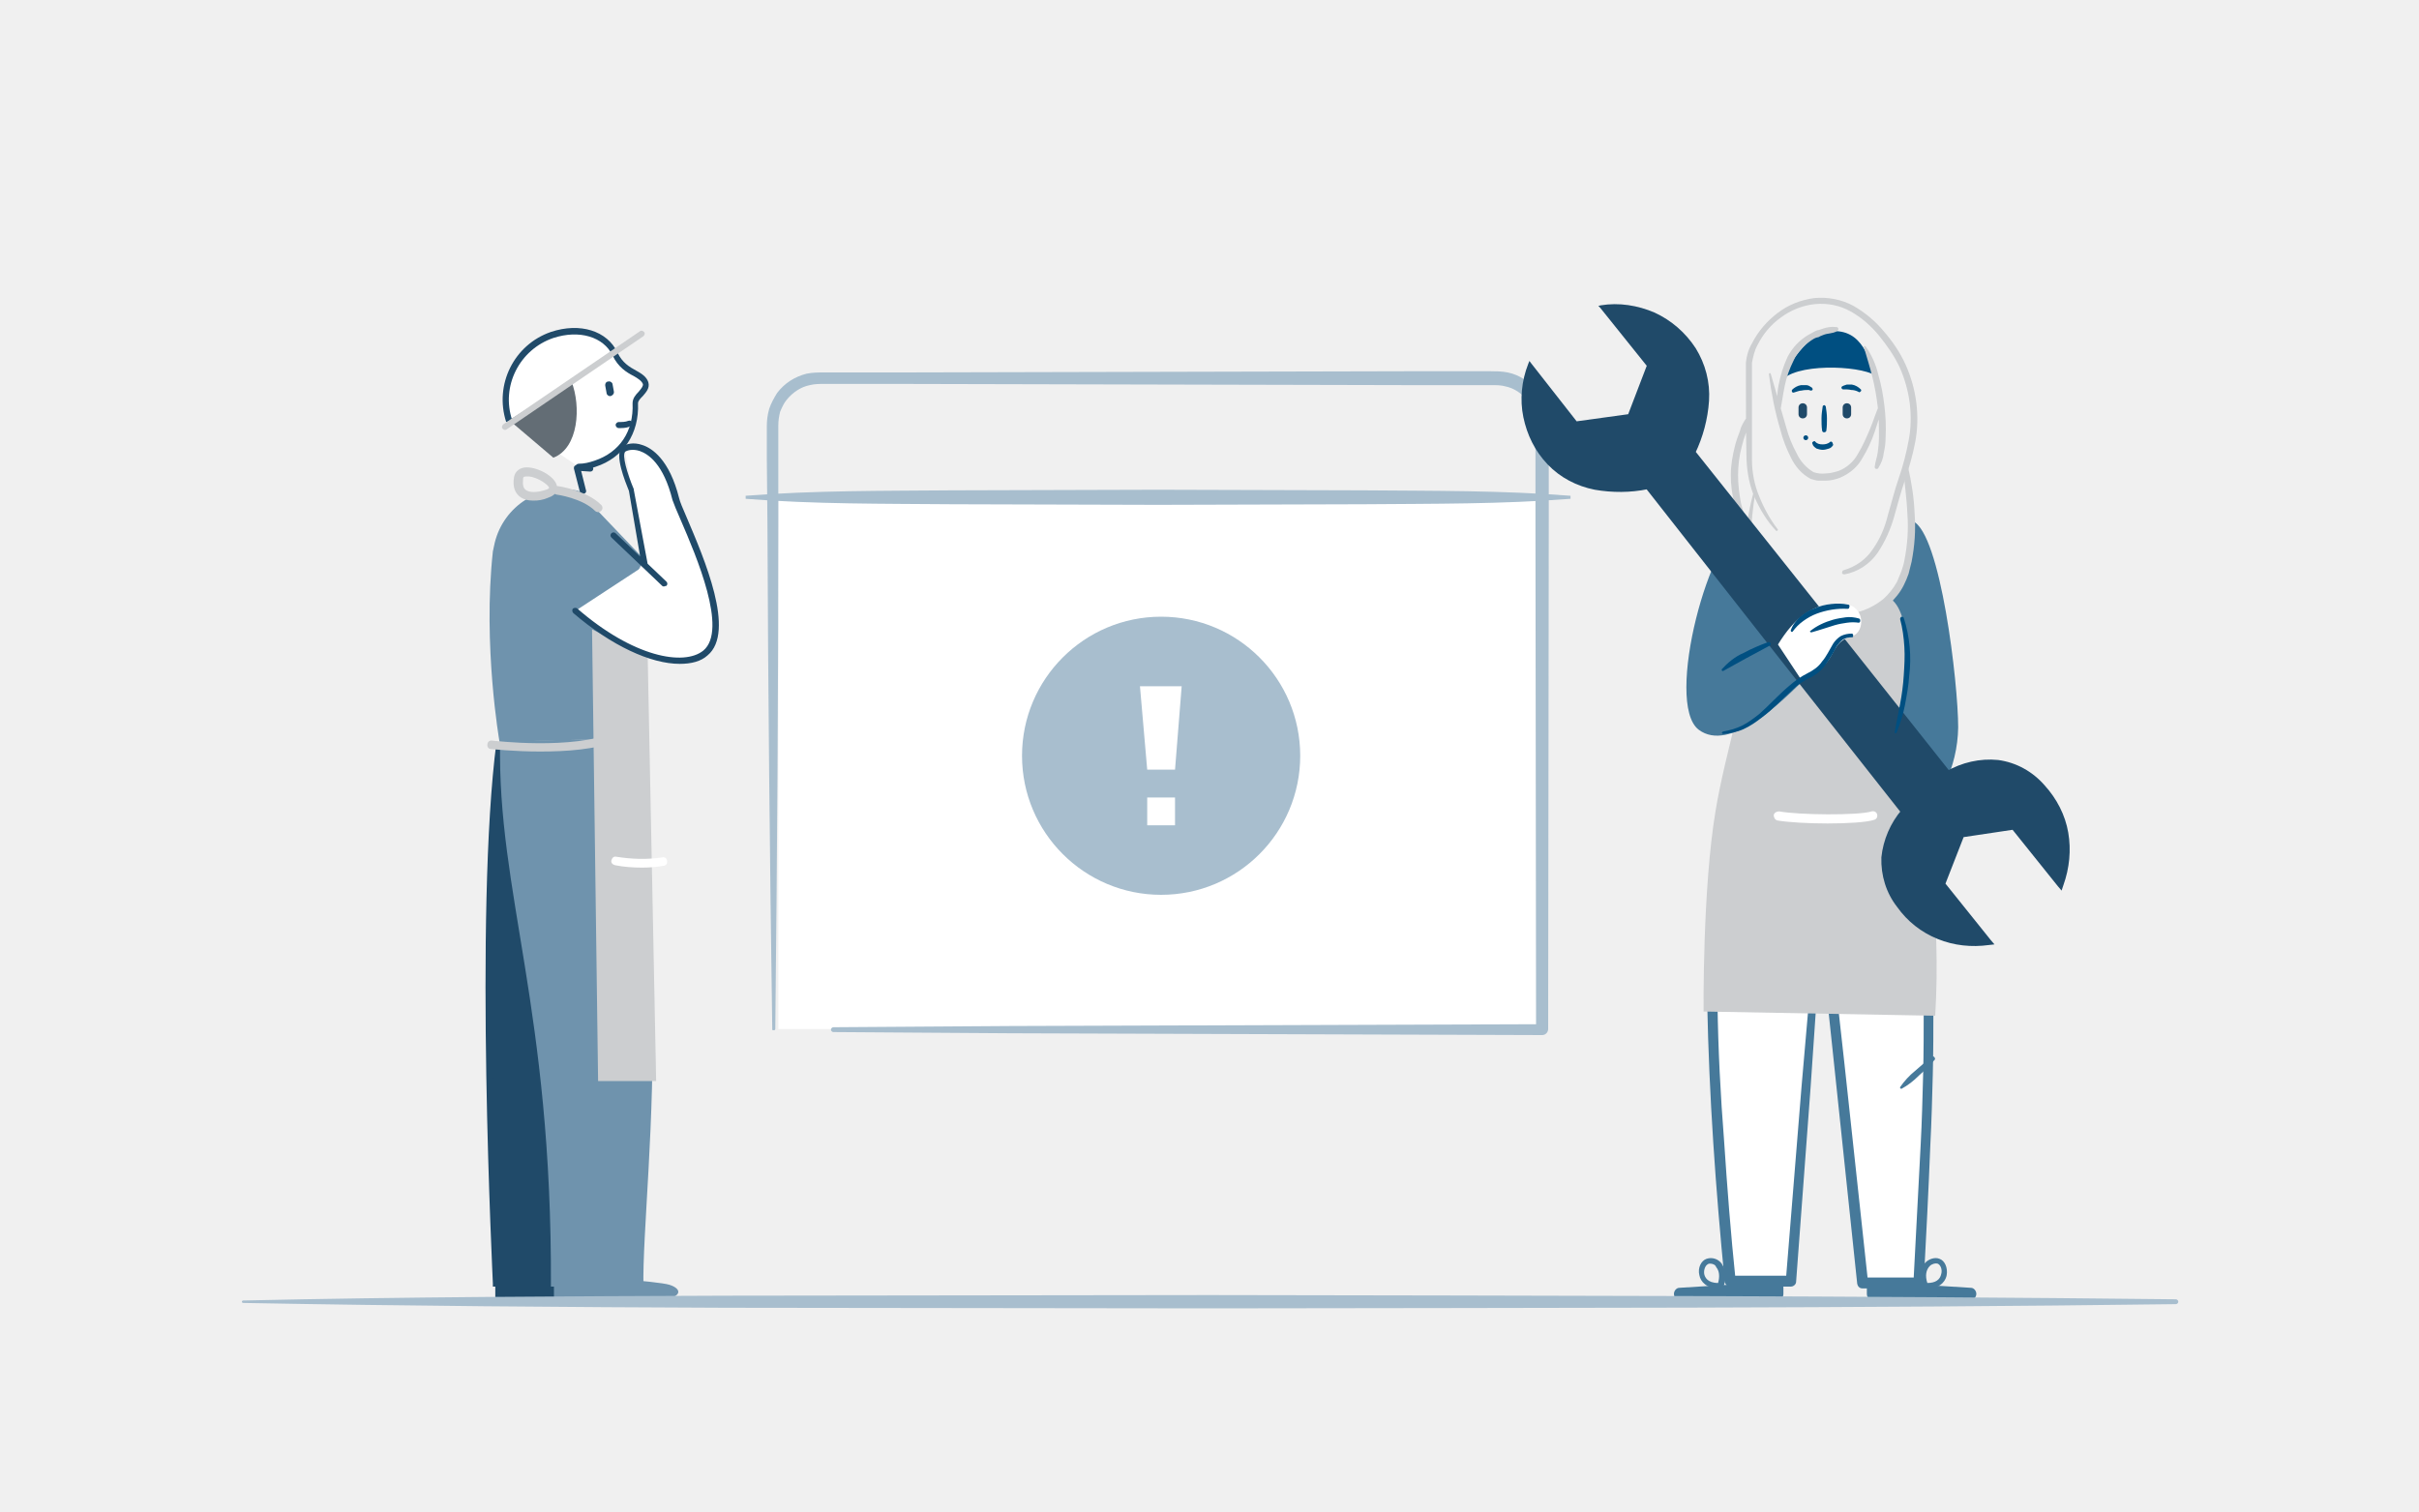
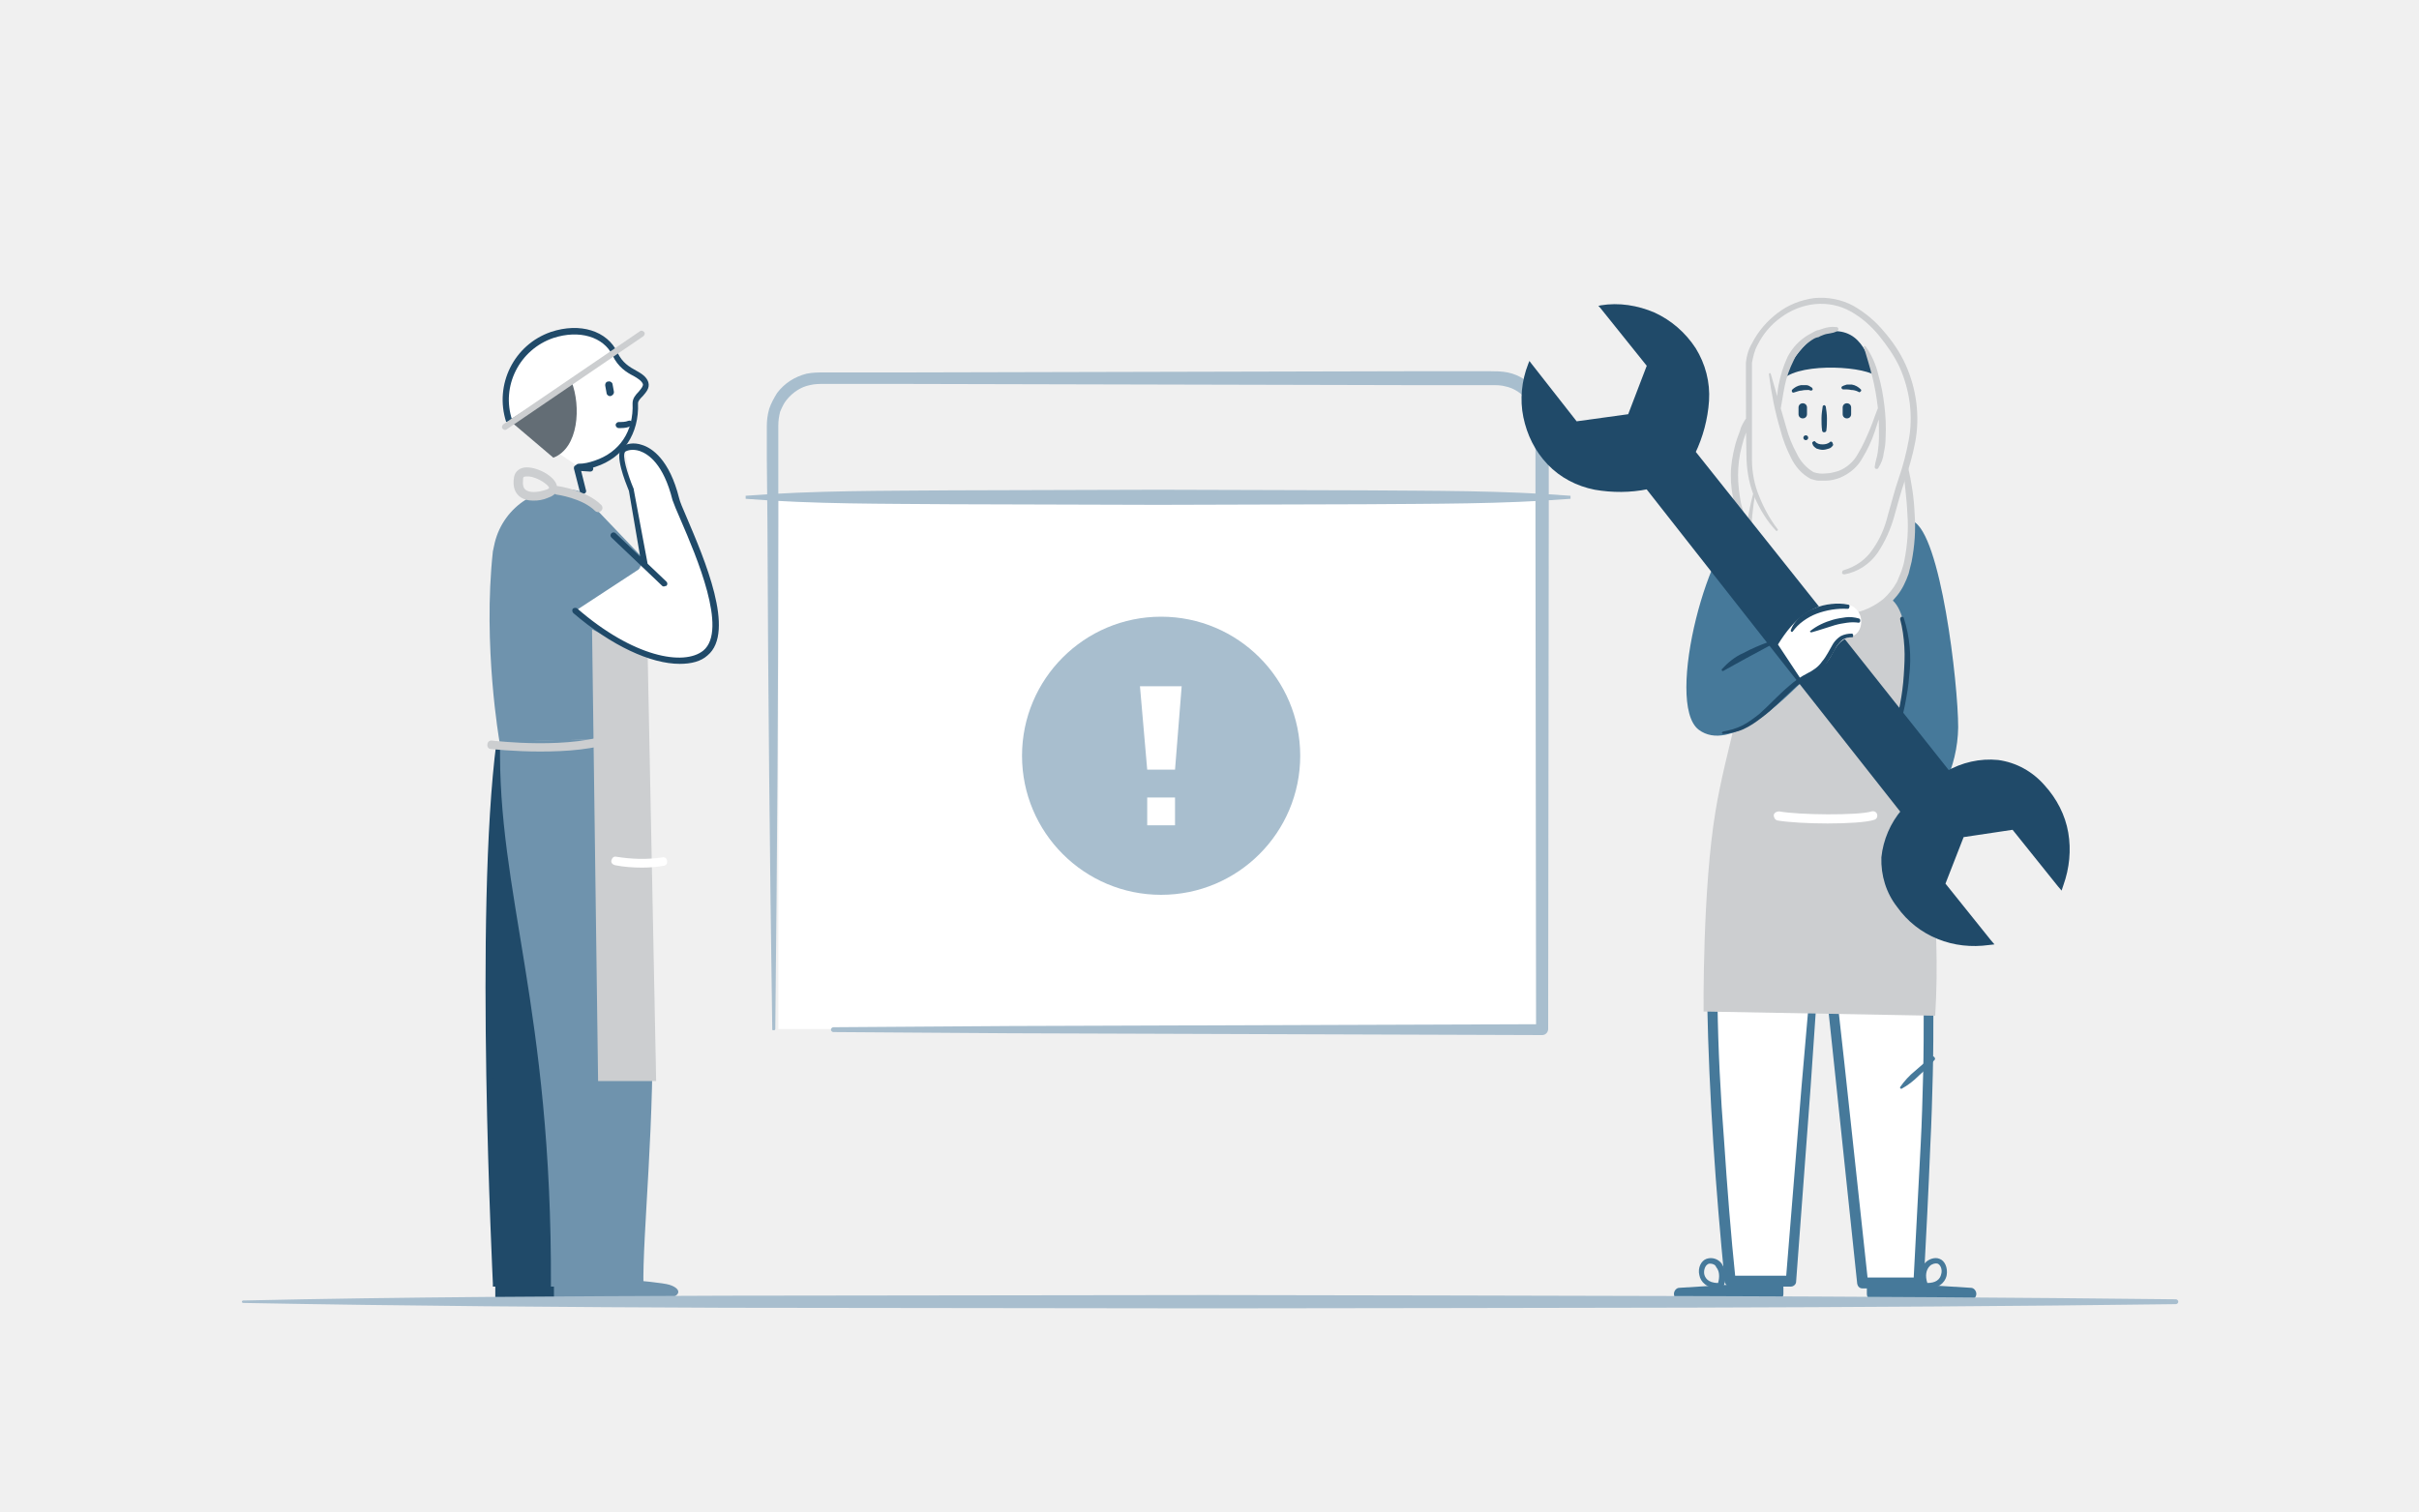
<svg xmlns="http://www.w3.org/2000/svg" width="400" height="250" viewBox="0 0 400 250">
  <path fill="#fff" d="M128.7 81.8H255v88.4H128.7z" />
  <path fill="#a8bece" d="M127.7 170.3c-.4-28-.7-56-.8-84l-.1-10.5v-5.3c0-.9.1-1.9.4-2.9.3-.9.8-1.8 1.3-2.6 1.2-1.6 2.9-2.7 4.9-3.2 1-.2 2-.2 2.8-.2h13.1l42-.1 42-.1h13.1c.8 0 1.9 0 2.9.2 2 .4 3.7 1.6 5 3.2.6.8 1.1 1.7 1.4 2.7.3.9.4 2 .4 2.9v15.8l-.1 84c0 .5-.4 1-1 1l-58.6-.2-29.3-.1-29.3-.2c-.2 0-.4-.2-.4-.4s.2-.4.4-.4l29.3-.2 29.3-.1 58.6-.2-1 1-.1-84V70.6c0-.8-.1-1.5-.3-2.3-.2-.7-.6-1.4-1-2-.9-1.2-2.2-2.1-3.7-2.4-.7-.2-1.4-.2-2.4-.2h-13.1l-42-.1-42-.1h-13.1c-.9 0-1.6 0-2.4.2-1.5.3-2.8 1.2-3.8 2.4-.5.6-.8 1.3-1.1 2-.2.8-.3 1.5-.3 2.3v15.8c0 28-.2 56-.5 84 0 .1-.1.2-.2.2-.2 0-.3 0-.3-.1zm132-87.8c-11.4.9-22.7.8-34.1.9l-34.1.1-34.1-.1c-11.4-.1-22.7 0-34.1-.9V82c11.4-.9 22.7-.8 34.1-.9l34.1-.1 34.1.1c11.4.1 22.7 0 34.1.9v.5z" />
  <path fill="#204A69" d="M82.6 210.9c4.2.1 17.1 1 19 1.6s2.1 1-.3 1.5H82.5l.1-3.1zm12.6 3.9c-5.4 0-12.4-.2-12.8-.2h-.5v-4.1h.6c4 .1 17.1 1 19.1 1.6 1 .3 1.9.6 1.8 1.3 0 .6-.8.9-2.2 1.2-.7.1-3.1.2-6 .2zM83 213.5c5.8.2 16.4.4 18.2 0 .4-.1.7-.2.9-.2-.2-.1-.4-.1-.7-.2-1.7-.6-13.7-1.4-18.4-1.6v2z" />
  <path fill="#6F93AD" d="M91.7 210.9c4.2.1 17.1 1 19 1.6s2.1 1.8-.3 2.3H91.6v-3.9h.1z" />
  <path fill="#fff" d="M287.4 98h5.5v32.5h-5.5V98z" />
  <path fill="#46799A" d="M315.8 110.9l-2.4 10.3h-23.2s-8.8-12.9-1.8-27.4c0 0 2.4 8.7 13.4 8.7 13.2 0 14.6-10.5 14.6-10.5m-38.6 123h16.1c.6 0 1-.4 1-1v-1c0-.6-.4-1-1-1h-.1l-16.1 1c-.5 0-.9.5-.9 1 0 .6.4 1 1 1zm48 0h-16.1c-.6 0-1-.4-1-1v-1c0-.6.4-1 1-1h.1l16.1 1c.5 0 .9.5.9 1 0 .6-.5 1-1 1z" />
-   <path fill="#004f81" d="M310.1 62.1c-2.7-1.7-13.6-2.1-15.7 1.1 0 0 3-6.7 7.1-8.2 6.1-1.4 7.4 3.9 8.6 7.1z" />
+   <path fill="#204A69" d="M310.1 62.1c-2.7-1.7-13.6-2.1-15.7 1.1 0 0 3-6.7 7.1-8.2 6.1-1.4 7.4 3.9 8.6 7.1z" />
  <path fill="#fff" d="M313.4 121.2c6.7 8.5 5.4 39.2 5.4 51.5l-1.6 39.3H308l-7.7-72.2" />
  <path fill="#46799A" d="M313.8 120.9c1.2 1.6 2.2 3.3 2.8 5.2.6 1.8 1.1 3.7 1.4 5.7.6 3.8 1.1 7.6 1.3 11.5.5 7.7.5 15.3.4 23 0 3.8 0 7.6-.1 11.5-.1 3.8-.2 7.6-.4 11.5-.3 7.6-.7 15.3-1.1 22.9 0 .5-.4.9-.9.9H308c-.5 0-.8-.3-.9-.8l-3.8-36.1-1.9-18-1-9c-.4-3-.5-6-.4-9.1 0-.1.1-.3.3-.3.1 0 .2.1.2.2.7 3 1.2 6 1.5 9l1 9 2 18 3.9 36.1-.9-.8h9.3l-.9.9c.4-7.6.8-15.2 1.2-22.9.2-3.8.3-7.6.4-11.4.1-3.8.1-7.6.1-11.5.1-7.6.1-15.3-.4-22.9-.2-3.8-.6-7.6-1.3-11.4-.3-1.9-.7-3.7-1.2-5.5s-1.2-3.4-2.2-5c-.2-.2-.1-.6.1-.7.2-.3.6-.3.7 0zm2.5-34.7c4.6 2 7.5 26.8 7.5 34.1-.1 6.6-3.1 12.9-8.3 17L312 129l4.1-8-4.9-7.9" />
  <path fill="#CCCED0" d="M310 77.2c.1-.9.4-1.6.5-2.4s.2-1.6.2-2.5c0-1.7 0-3.3-.2-5s-.5-3.4-.9-5-.9-3.2-1.4-4.9l.1-.2.2.1c1 1.4 1.7 3 2.1 4.7.5 1.7.8 3.4 1 5.1s.3 3.5.2 5.2c0 .9-.1 1.7-.3 2.6-.1.9-.4 1.7-.9 2.5-.1.2-.3.2-.5.1-.1-.1-.1-.2-.1-.3zm-5.1 17.1c2-.6 3.7-1.8 4.8-3.5 1.2-1.7 2-3.6 2.5-5.7.6-2 1.1-4.1 1.8-6.1s1.2-4 1.6-6.1c.8-4.1.2-8.4-1.5-12.2-.9-1.9-2.1-3.6-3.4-5.2-1.3-1.6-2.9-3-4.7-4-1.8-1-3.8-1.4-5.9-1.2-2 .2-4 1-5.6 2.2-1.7 1.2-3 2.8-3.9 4.6-.5.9-.7 1.9-.9 2.9v16c0 2.1.4 4.2 1.2 6.1.8 2 1.8 3.8 3.1 5.5l-.1.2h-.2c-1.5-1.6-2.6-3.4-3.5-5.4s-1.3-4.2-1.4-6.4c-.1-4.3-.1-8.5-.1-12.8V60c.1-1.1.4-2.2 1-3.2 1-2 2.5-3.7 4.2-5 1.8-1.4 3.9-2.2 6.1-2.5 2.2-.2 4.5.2 6.5 1.3 1.9 1.1 3.6 2.5 5 4.2 1.4 1.6 2.7 3.5 3.6 5.5 1.8 4 2.4 8.5 1.6 12.8-.4 2.1-1 4.2-1.7 6.3-.7 2-1.2 4-1.8 6.1-.6 2.1-1.5 4.1-2.7 5.9-1.3 1.9-3.3 3.2-5.5 3.6-.2 0-.4-.1-.4-.2 0-.3.1-.5.3-.5zm-15.4-25c-.2.8-.4 1.5-.8 2.3-.3.8-.5 1.5-.7 2.3-.4 1.5-.6 3.1-.6 4.7s.2 3.1.5 4.7c.4 1.5.9 3 1.4 4.6l-.1.2-.2-.1c-1-1.3-1.7-2.9-2.1-4.5-.5-1.6-.7-3.3-.7-4.9 0-1.7.3-3.3.7-4.9.2-.8.5-1.6.8-2.4.2-.8.6-1.5 1.1-2.2.1-.1.3-.2.5 0 .2 0 .3.1.2.2zm14.2-14.5c-.7.4-1.5.3-2.2.6l-.5.2c-.2.1-.3.2-.5.2-.4.1-.7.3-1 .5-1.2.8-2.3 1.9-2.9 3.3-.7 1.4-1.2 2.8-1.5 4.3s-.5 3-.8 4.6c0 .1-.1.1-.2.1l-.1-.1c-.2-1.6-.2-3.2.1-4.8.3-1.6.8-3.2 1.5-4.7.8-1.5 1.9-2.7 3.4-3.6l1.1-.6c.2-.1.4-.2.6-.2l.6-.2c.8-.3 1.6-.4 2.4-.3.2 0 .3.2.3.4l-.3.3zm7.6 12.1c-.3 1.5-.8 3-1.3 4.5s-1.2 3-2 4.3c-.8 1.5-2.1 2.6-3.7 3.3-.8.3-1.6.5-2.4.5h-1.2c-.4 0-.9-.2-1.3-.3-1.5-.8-2.6-2.1-3.3-3.6-.7-1.4-1.3-2.9-1.7-4.5-.9-3-1.5-6.1-1.9-9.2 0-.1.1-.2.2-.2l.1.1 2.6 9c.4 1.5 1 2.9 1.7 4.2.6 1.3 1.6 2.4 2.8 3.1.6.2 1.3.3 2 .2.7 0 1.4-.2 2.1-.4 1.3-.5 2.5-1.5 3.2-2.8.8-1.3 1.4-2.7 2-4.1s1-2.9 1.7-4.3c.1-.2.3-.2.5-.1-.2 0-.1.1-.1.3z" />
  <path fill="#fff" d="M290.3 121.2c-8.9 6.4-8.5 45.9-4.2 90.8h10l5-64.3" />
  <path fill="#46799A" d="M290.6 121.6c-1.3 1.3-2.3 2.8-2.9 4.5-.7 1.8-1.2 3.6-1.6 5.4-.8 3.7-1.3 7.5-1.6 11.3-.6 7.6-.6 15.3-.5 23s.5 15.4 1.1 23c.5 7.6 1.1 15.3 1.9 23l-.9-.8h10l-.8.8 2.6-32.1 1.4-16.1c.5-5.4 1-10.7 1.6-16 0-.1.2-.2.3-.2.1 0 .2.1.2.2-.2 5.4-.5 10.7-.9 16.1l-1.1 16.1L297 212c0 .4-.4.8-.9.8h-10c-.4 0-.8-.3-.9-.8-1.5-15.3-2.6-30.7-2.9-46.2-.1-7.7 0-15.4.6-23.2.3-3.9.8-7.7 1.7-11.5.4-1.9 1-3.8 1.8-5.6.7-1.9 2-3.6 3.6-4.8.2-.2.6-.1.7.1s.2.6-.1.8z" />
  <path fill="#CCCED0" d="M293.5 126.6c-.1.5-.2 1.1-.4 1.5l-.6 1.5c-.4 1-.8 2-1.1 3-.4 1-.8 2-1.2 2.9-.4 1-.9 2-1.5 2.8h-.2l-.1-.1c.2-1.1.5-2.1.9-3.1s.8-2 1.1-3c.4-1 .8-2 1.2-2.9l.6-1.5c.2-.5.4-1 .7-1.4.1-.1.3-.1.5 0 .1.1.1.2.1.3z" />
  <path fill="#46799A" d="M319.9 175.3c-.8.9-1.7 1.8-2.6 2.6-.9.9-1.8 1.6-2.9 2.2l-.2-.1v-.2c.7-1 1.5-1.9 2.5-2.7.9-.8 1.8-1.6 2.8-2.3.1-.1.3-.1.4.1.1.2.1.3 0 .4z" />
-   <path fill="#004f81" d="M287.9 109c-.2-.1-.6-.2-.9-.4l-.9-.3c-.3-.1-.6-.1-1-.2l-1-.3-.1-.2.1-.1c.7-.3 1.5-.3 2.2-.1.4.1.7.2 1 .4.4.2.7.4.9.7.1.1.1.3 0 .4-.1.2-.2.2-.3.1z" />
+   <path fill="#204A69" d="M287.9 109c-.2-.1-.6-.2-.9-.4l-.9-.3c-.3-.1-.6-.1-1-.2l-1-.3-.1-.2.1-.1c.7-.3 1.5-.3 2.2-.1.4.1.7.2 1 .4.4.2.7.4.9.7.1.1.1.3 0 .4-.1.2-.2.2-.3.1z" />
  <path fill="#CCCED0" d="M311.4 126.4c.3.4.6.9.7 1.4l.6 1.5c.4 1 .8 2 1.2 2.9s.8 2 1.1 3c.4 1 .7 2 .9 3.1l-.1.2-.1-.1c-.6-.9-1.1-1.8-1.5-2.8l-1.2-2.9-1.2-3-.6-1.5c-.2-.5-.4-1-.4-1.5 0-.2.1-.3.3-.3.2-.1.2-.1.3 0z" />
-   <path fill="#004f81" d="M301.9 67.2c.1.7.2 1.3.2 2s0 1.3-.1 2c0 .2-.2.3-.4.3-.1 0-.3-.1-.3-.3-.1-.7-.1-1.3-.1-2s.1-1.3.2-2c0-.1.2-.2.3-.2l.2.2z" />
+   <path fill="#204A69" d="M301.9 67.2c.1.7.2 1.3.2 2s0 1.3-.1 2c0 .2-.2.3-.4.3-.1 0-.3-.1-.3-.3-.1-.7-.1-1.3-.1-2s.1-1.3.2-2c0-.1.2-.2.3-.2l.2.2z" />
  <path fill="#204A69" d="M305.4 69.2c-.4 0-.7-.3-.7-.7v-1.1c0-.4.3-.7.7-.7.4 0 .7.3.7.7v1.1c0 .4-.3.7-.7.7zm-7.3 0c-.4 0-.7-.3-.7-.7v-1.1c0-.4.3-.7.7-.7.4 0 .7.3.7.7v1.1c0 .4-.3.7-.7.7z" />
-   <path fill="#004f81" d="M303.2 73.5c-.2.3-.4.6-.8.7-.3.1-.7.2-1 .2s-.7-.1-1-.2c-.3-.2-.6-.4-.7-.8-.1-.2 0-.3.2-.4.1-.1.3 0 .3.1.3.3.7.4 1.2.4.4 0 .9-.1 1.2-.4.1-.1.3-.1.4.1.1.1.1.2 0 .3h.2zm1.3-9.5c.2-.2.6-.3.9-.4h.8c.6.1 1.1.4 1.5.8.1.1.1.3-.1.4-.1.1-.2.1-.3 0-.4-.2-.8-.3-1.2-.3-.4-.1-.8-.1-1.2-.1h-.1c-.2 0-.3-.1-.3-.4-.1.2-.1.1 0 0zm-5.4.5c-.4 0-.8 0-1.2.1-.4 0-.8.2-1.2.3-.2.1-.3 0-.4-.1v-.3c.4-.4.9-.7 1.5-.8h.9c.3 0 .6.2.9.4.1.1.2.3.1.4s-.2.1-.3.1l-.3-.1z" />
-   <circle cx="298.6" cy="72.4" r=".4" fill="#004f81" />
+   <path fill="#204A69" d="M303.2 73.5c-.2.3-.4.6-.8.7-.3.1-.7.2-1 .2s-.7-.1-1-.2c-.3-.2-.6-.4-.7-.8-.1-.2 0-.3.2-.4.1-.1.3 0 .3.1.3.3.7.4 1.2.4.4 0 .9-.1 1.2-.4.1-.1.3-.1.4.1.1.1.1.2 0 .3h.2zm1.3-9.5c.2-.2.6-.3.9-.4h.8c.6.1 1.1.4 1.5.8.1.1.1.3-.1.4-.1.1-.2.1-.3 0-.4-.2-.8-.3-1.2-.3-.4-.1-.8-.1-1.2-.1h-.1c-.2 0-.3-.1-.3-.4-.1.2-.1.1 0 0zm-5.4.5c-.4 0-.8 0-1.2.1-.4 0-.8.2-1.2.3-.2.1-.3 0-.4-.1v-.3c.4-.4.9-.7 1.5-.8h.9c.3 0 .6.2.9.4.1.1.2.3.1.4s-.2.1-.3.1l-.3-.1z" />
+   <circle cx="298.6" cy="72.4" r=".4" fill="#204A69" />
  <path fill="#46799A" d="M318.7 213.1h-.4c-.2 0-.3-.1-.4-.3-.8-2.3 0-3.5.5-4 .6-.6 1.6-.9 2.3-.6.9.3 1.4 1.5 1.2 2.7-.1.6-.7 2.2-3.2 2.2zm0-.9c1.3 0 2.1-.5 2.3-1.5.2-.7-.1-1.5-.6-1.7-.3-.1-.9 0-1.3.4-.6.6-.8 1.6-.4 2.8zm-34.5.9c-2 0-3-1.1-3.2-2.2-.3-1.2.3-2.4 1.2-2.7.9-.3 1.9 0 2.5.8l.1.2c.4.6.9 1.7.2 3.6-.1.2-.2.3-.4.3h-.4zm-1.4-4.1c-.1 0-.3 0-.4.1-.4.2-.7.9-.6 1.6.1.5.5 1.5 2.3 1.5.3-1.1.2-2-.3-2.6l-.1-.2c-.1-.2-.5-.4-.9-.4z" />
  <path fill="#fff" d="M95.7 77.2c.9 0 1.9-.2 2.8-.6 4.6-1.5 6.8-5.5 6.6-10 0-1.3 2.1-2.1 1.7-3.4-.6-1.7-3.6-1.6-5.1-4.8-1.7-3.6-6.2-4.6-10.4-3.2-5.9 2-9.1 8.4-7.1 14.3" />
  <path fill="#204A69" d="M95.7 77.7c-.3 0-.5-.2-.5-.5s.2-.5.5-.5c.9 0 1.7-.2 2.6-.5 4.2-1.4 6.5-4.9 6.3-9.5 0-.8.5-1.4 1-1.9.5-.6.8-1 .7-1.3-.2-.5-.8-.9-1.5-1.3-1.2-.6-2.6-1.5-3.5-3.4-1.5-3.1-5.5-4.3-9.8-2.9-5.6 1.9-8.7 8-6.8 13.6l-1 .3c-2-6.2 1.3-12.8 7.4-14.9 4.8-1.6 9.3-.2 11 3.4.8 1.7 2 2.4 3.1 3 .9.5 1.7 1 2 1.9.3 1-.4 1.7-.9 2.3-.4.4-.8.8-.8 1.2.2 5-2.4 9-7 10.5-.8.3-1.7.5-2.8.5zm-11.9-7.9l.4-.2-.4.2z" />
  <path fill="#636D75" d="M94.5 63.1c1.6 4.1 1.2 11-3 12.6l-7.3-6.2 10.3-6.4z" />
  <path fill="#204A69" d="M82.6 122.8c-3.7 28.5-.6 89.5-.6 89.5h14l1.2-51.1" />
  <path fill="#204A69" d="M96.5 212.8h-15v-.5c0-.6-3.1-61.4.6-89.6l1.1.1c-3.5 26.8-.9 83-.6 88.9h12.9l1.2-50.6h1.1l-1.3 51.7z" />
  <path fill="#6F93AD" d="M105.5 122.1s1.5 21.6 2.3 43.9c.6 18.7-1.6 38.3-1.4 46.8H91.1c.2-46.2-8.9-65.1-8.4-90.2" />
  <path fill="#6F93AD" d="M81.5 91.2c-1.7 15.6 1.1 31.5 1.1 31.5l23-.6-.3-14.1-5.3-2.9 6.5-12.6-4.3-4.5-6.5-6.8c-6.2-1.5-12.4 2.4-13.9 8.6-.1.5-.2 1-.3 1.4z" />
  <path fill="#CCCED0" d="M97.9 104.1l1 74.7h9.6l-1.4-70.2-9.2-4.5z" />
  <path fill="#fff" d="M95.2 101c9 7.8 17.9 10.1 21.6 7 5.5-4.6-4.3-22.8-4.9-25.5-2.3-9.2-7.4-9.2-8.6-8.2l1.2 6.8 2.3 12.3" />
  <path fill="#204A69" d="M112.4 109.8c-4.8 0-11.3-3-17.6-8.4-.2-.2-.2-.5-.1-.7.2-.2.5-.2.7-.1 9.3 8.1 17.7 9.6 20.9 7 4.1-3.4-1.2-15.7-3.7-21.5-.7-1.6-1.2-2.8-1.4-3.4-1.5-6-4-7.6-5.4-8.1-1.2-.4-2.1-.1-2.4.1-.6.5.3 3.6 1.4 6.2v.1l2.3 12.3c0 .3-.1.5-.4.6s-.5-.1-.6-.4L104 81.2c-.6-1.5-2.5-6.1-1.1-7.3.6-.5 1.9-.8 3.3-.3 1.6.5 4.5 2.4 6.1 8.8.1.5.6 1.7 1.3 3.3 2.8 6.6 8.1 18.8 3.4 22.7-1.1 1-2.7 1.4-4.6 1.4zM109.8 97c-.1 0-.2 0-.3-.1l-8.4-8c-.2-.2-.2-.5 0-.7s.5-.2.7 0l8.4 8c.2.2.2.5 0 .7-.2 0-.3.1-.4.1zM96.4 81.8c-.2 0-.4-.2-.5-.4l-1-3.9c0-.2 0-.3.1-.4s.2-.2.4-.2l2.2.1c.3 0 .5.3.5.5 0 .3-.2.5-.5.5l-1.5-.1.8 3.2c.1.3-.1.5-.4.6l-.1.1z" />
  <path fill="#CCCED0" d="M89.3 124.3c-4.3 0-7.8-.4-8.1-.4-.4 0-.7-.4-.6-.8 0-.4.4-.7.8-.6.1 0 13.4 1.6 20.2-1.4.4-.2.8 0 1 .4s0 .8-.4 1c-3.7 1.5-8.7 1.8-12.9 1.8z" />
  <path fill="#fff" d="M106.2 143.5c-1.5 0-3-.1-4.5-.4-.4-.1-.7-.4-.6-.8.1-.4.4-.7.8-.6 2.5.4 5.1.5 7.6.1.4-.1.8.2.8.6.1.4-.2.8-.6.8-1.1.2-2.3.3-3.5.3z" />
  <path fill="#CCCED0" d="M290.7 101.3l-.7 6.7s-4.9 17.4-6.3 26c-2.2 13-2 33.3-2 33.3l38.3.7c.5-8.2.2-16.5-.7-24.7-1.5-12.4-5.3-25-5-26.3.7-2.7 2.4-15.1-1.7-18-.5-.4-1.3 2-6.8 3.2-3.8.9-15.1-.9-15.1-.9zM88.2 82.8c-.9 0-1.7-.2-2.3-.7s-1.2-1.4-.9-3.2c.2-1 1-1.6 2.1-1.6 1.9 0 4.7 1.5 5 3.1.1.4.1 1.4-1.4 1.9-.9.4-1.7.5-2.5.5zm-1.1-4c-.6 0-.6.2-.6.4-.1.9 0 1.5.4 1.8.6.5 1.9.5 3.4 0 .4-.1.5-.3.5-.3 0-.4-1.7-1.7-3.3-1.9h-.4zm11.8 5.9c-.2 0-.4-.1-.5-.2-2.1-2.1-6.3-2.7-6.4-2.7-.4-.1-.7-.4-.6-.8s.4-.7.8-.6c.2 0 4.8.7 7.2 3.1.3.3.3.7 0 1-.1.1-.3.2-.5.2zM83.5 71.1c-.2 0-.3-.1-.4-.2-.2-.2-.1-.5.1-.7l22.6-15.4c.2-.2.5-.1.7.1.2.2.1.5-.1.7L83.8 71c-.1.1-.2.1-.3.1z" />
  <path fill="#204A69" d="M102.7 70.8h-.4c-.3 0-.5-.3-.5-.5 0-.3.3-.5.5-.5.6 0 1.1 0 1.6-.2.3-.1.5 0 .6.3s0 .5-.3.6c-.3.2-.9.3-1.5.3zm-2.1-7.7c.3-.1.7.2.7.5l.2 1.1c.1.4-.2.7-.5.8-.3.1-.7-.2-.7-.5l-.2-1.1c-.1-.4.1-.8.5-.8z" />
  <path fill="#46799A" d="M288.7 86.6c-5.8.9-13.6 29.7-7.8 34.1 5.1 3.8 13.6-4.4 18-8.9l-3.8-5.2-2.6-.1" />
  <path fill="#CCCED0" d="M315.5 77.2c.6 2.6 1 5.2 1.1 7.8.2 2.7 0 5.3-.5 7.9l-.5 2c-.2.6-.5 1.3-.8 1.9-.6 1.2-1.5 2.3-2.5 3.2-2.1 1.8-4.8 2.7-7.6 2.7-2.7.2-5.4-.1-8-.9-1.3-.4-2.6-1-3.7-1.8s-2-1.9-2.7-3.1c-1.2-2.4-1.8-5.1-1.6-7.8.1-2.6.6-5.3 1.3-7.8l.2-.1.1.2c-.5 2.6-.7 5.1-.8 7.7-.1 2.5.4 5.1 1.6 7.3.6 1.1 1.4 2 2.4 2.8 1 .7 2.2 1.3 3.4 1.6 2.5.7 5 .9 7.6.8 2.5 0 4.9-.9 6.9-2.5.9-.8 1.7-1.8 2.3-2.9l.7-1.7c.2-.6.4-1.2.5-1.8.5-2.5.7-5.1.5-7.7-.1-2.6-.5-5.1-.7-7.8 0-.2.1-.4.3-.4.3.2.5.3.5.4z" />
  <path fill="#204A69" d="M272.3 60.5l-7.7-9.6-.3-.3.4-.1c3-.5 6.1 0 8.9 1.2 2.8 1.3 5.1 3.3 6.8 5.9 1.6 2.6 2.4 5.6 2.2 8.7-.2 3-1 6-2.3 8.7v-.4l21.1 26.5 21.1 26.6-.7-.1c2.6-1.5 5.6-2.2 8.6-1.9 3 .4 5.7 1.9 7.7 4.2 2 2.2 3.4 4.9 3.9 7.8.5 2.9.2 5.9-.8 8.7l-.3.9-.6-.7-7.7-9.6.5.2-8.7 1.3.4-.3-3.2 8.2-.1-.5 7.7 9.6.6.7-.9.1c-2.9.4-5.8.1-8.5-1s-5-2.9-6.7-5.3c-1.8-2.3-2.7-5.2-2.6-8.2.3-2.9 1.5-5.7 3.4-7.9v.7l-21.2-26.9-10.6-13.5-10.6-13.5.4.2c-2.9.6-5.9.6-8.8.1-3-.6-5.7-2-7.8-4.2-2.1-2.2-3.4-4.9-4-7.8s-.3-6 .8-8.8l.2-.5.3.4 7.6 9.7-.2-.1 8.7-1.2-.1.1 3.1-8.1z" />
-   <path fill="#004f81" d="M292.6 106.8l-3.9 2.1-3.8 2.1-.2-.1v-.2c1-1.1 2.2-2.1 3.6-2.7 1.3-.7 2.7-1.3 4.1-1.8.2 0 .3.1.4.2 0 .2 0 .4-.2.4z" />
+   <path fill="#204A69" d="M292.6 106.8l-3.9 2.1-3.8 2.1-.2-.1v-.2c1-1.1 2.2-2.1 3.6-2.7 1.3-.7 2.7-1.3 4.1-1.8.2 0 .3.1.4.2 0 .2 0 .4-.2.4z" />
  <path fill="#fff" d="M294 106.6c2.7-4.4 5.7-6.8 10.2-6.8s4.2 4.8 2.1 5.4c-3.7 1-2.5 3.7-6 5.9l-2.4 1.4-3.9-5.9z" />
-   <path fill="#004f81" d="M306.2 105.4c-.5 0-1 .1-1.5.4-.4.3-.7.7-1 1.1-.5 1-1.1 2-1.8 3s-1.7 1.8-2.8 2.3c-1 .5-1.9 1.1-2.7 1.9-1.7 1.5-3.2 3.2-5.1 4.6-.9.7-1.9 1.4-3 1.9s-2.3.7-3.4.8l-.2-.2.2-.2c1.1-.2 2.2-.5 3.2-1s1.9-1.2 2.8-1.9c1.7-1.5 3.2-3.2 5-4.7.9-.8 1.9-1.5 2.9-2s1.9-1.1 2.5-2c.7-.8 1.2-1.9 1.8-2.9.3-.5.8-1 1.3-1.3.6-.3 1.2-.4 1.8-.4.2 0 .3.2.2.4.1.1 0 .2-.2.2zm1.2-2.4c-.7-.1-1.3-.1-2 0s-1.3.2-2 .4l-1.9.6c-.6.2-1.3.4-2 .6l-.2-.1v-.1c1.1-.9 2.4-1.5 3.8-1.9.7-.2 1.4-.3 2.1-.4s1.5 0 2.2.2c.2.1.2.2.2.4s-.1.2-.2.3zm-1.9-2.3c-1.7-.1-3.5.2-5.1.8-.8.3-1.5.7-2.2 1.2s-1.3 1.1-1.8 1.8h-.2l-.1-.2c.3-.9.9-1.7 1.6-2.3.7-.6 1.5-1.1 2.4-1.4.9-.4 1.8-.6 2.7-.7.9-.1 1.9-.1 2.8.1.2 0 .3.2.2.4 0 .2-.1.3-.3.3zm9.3 1.5c1 3.1 1.3 6.4.9 9.6-.1 1.6-.4 3.2-.7 4.8-.3 1.6-.8 3.1-1.4 4.6l-.2.1-.1-.2.9-4.7c.3-1.6.5-3.1.6-4.7s.2-3.1.1-4.7-.3-3.1-.7-4.6c0-.2.1-.3.2-.4.2 0 .4.1.4.2z" />
+   <path fill="#204A69" d="M306.2 105.4c-.5 0-1 .1-1.5.4-.4.3-.7.7-1 1.1-.5 1-1.1 2-1.8 3s-1.7 1.8-2.8 2.3c-1 .5-1.9 1.1-2.7 1.9-1.7 1.5-3.2 3.2-5.1 4.6-.9.7-1.9 1.4-3 1.9s-2.3.7-3.4.8l-.2-.2.2-.2c1.1-.2 2.2-.5 3.2-1s1.9-1.2 2.8-1.9c1.7-1.5 3.2-3.2 5-4.7.9-.8 1.9-1.5 2.9-2s1.9-1.1 2.5-2c.7-.8 1.2-1.9 1.8-2.9.3-.5.8-1 1.3-1.3.6-.3 1.2-.4 1.8-.4.2 0 .3.2.2.4.1.1 0 .2-.2.2zm1.2-2.4c-.7-.1-1.3-.1-2 0s-1.3.2-2 .4l-1.9.6c-.6.2-1.3.4-2 .6l-.2-.1v-.1c1.1-.9 2.4-1.5 3.8-1.9.7-.2 1.4-.3 2.1-.4s1.5 0 2.2.2c.2.1.2.2.2.4s-.1.2-.2.3zm-1.9-2.3c-1.7-.1-3.5.2-5.1.8-.8.3-1.5.7-2.2 1.2s-1.3 1.1-1.8 1.8h-.2l-.1-.2c.3-.9.9-1.7 1.6-2.3.7-.6 1.5-1.1 2.4-1.4.9-.4 1.8-.6 2.7-.7.9-.1 1.9-.1 2.8.1.2 0 .3.2.2.4 0 .2-.1.3-.3.3zm9.3 1.5c1 3.1 1.3 6.4.9 9.6-.1 1.6-.4 3.2-.7 4.8-.3 1.6-.8 3.1-1.4 4.6l-.2.1-.1-.2.9-4.7c.3-1.6.5-3.1.6-4.7s.2-3.1.1-4.7-.3-3.1-.7-4.6c0-.2.1-.3.2-.4.2 0 .4.1.4.2z" />
  <path fill="#fff" d="M302.2 136.2c-3.2 0-6.6-.2-8.3-.5-.4-.1-.6-.5-.6-.9.1-.4.5-.6.9-.6 3.2.6 13.1.7 15.3 0 .4-.1.8.1.9.5s-.1.8-.5.9c-1.2.4-4.4.6-7.7.6z" />
  <path fill="#a8bece" d="M40.2 215.1c26.6-.6 53.3-.7 79.9-.8l79.9-.1c53.3.1 106.6.1 159.8.7.2 0 .4.2.4.4s-.2.4-.4.4c-53.3.7-106.6.6-159.8.7l-79.9-.1c-26.6-.1-53.3-.3-79.9-.8-.1 0-.2-.1-.2-.2s.1-.2.2-.2zM192 102c-12.7 0-23 10.3-23 23s10.3 23 23 23 23-10.3 23-23-10.3-23-23-23zm2.3 34.5h-4.6v-4.6h4.6v4.6zm0-9.2h-4.6l-1.2-13.8h6.9l-1.1 13.8z" />
</svg>
